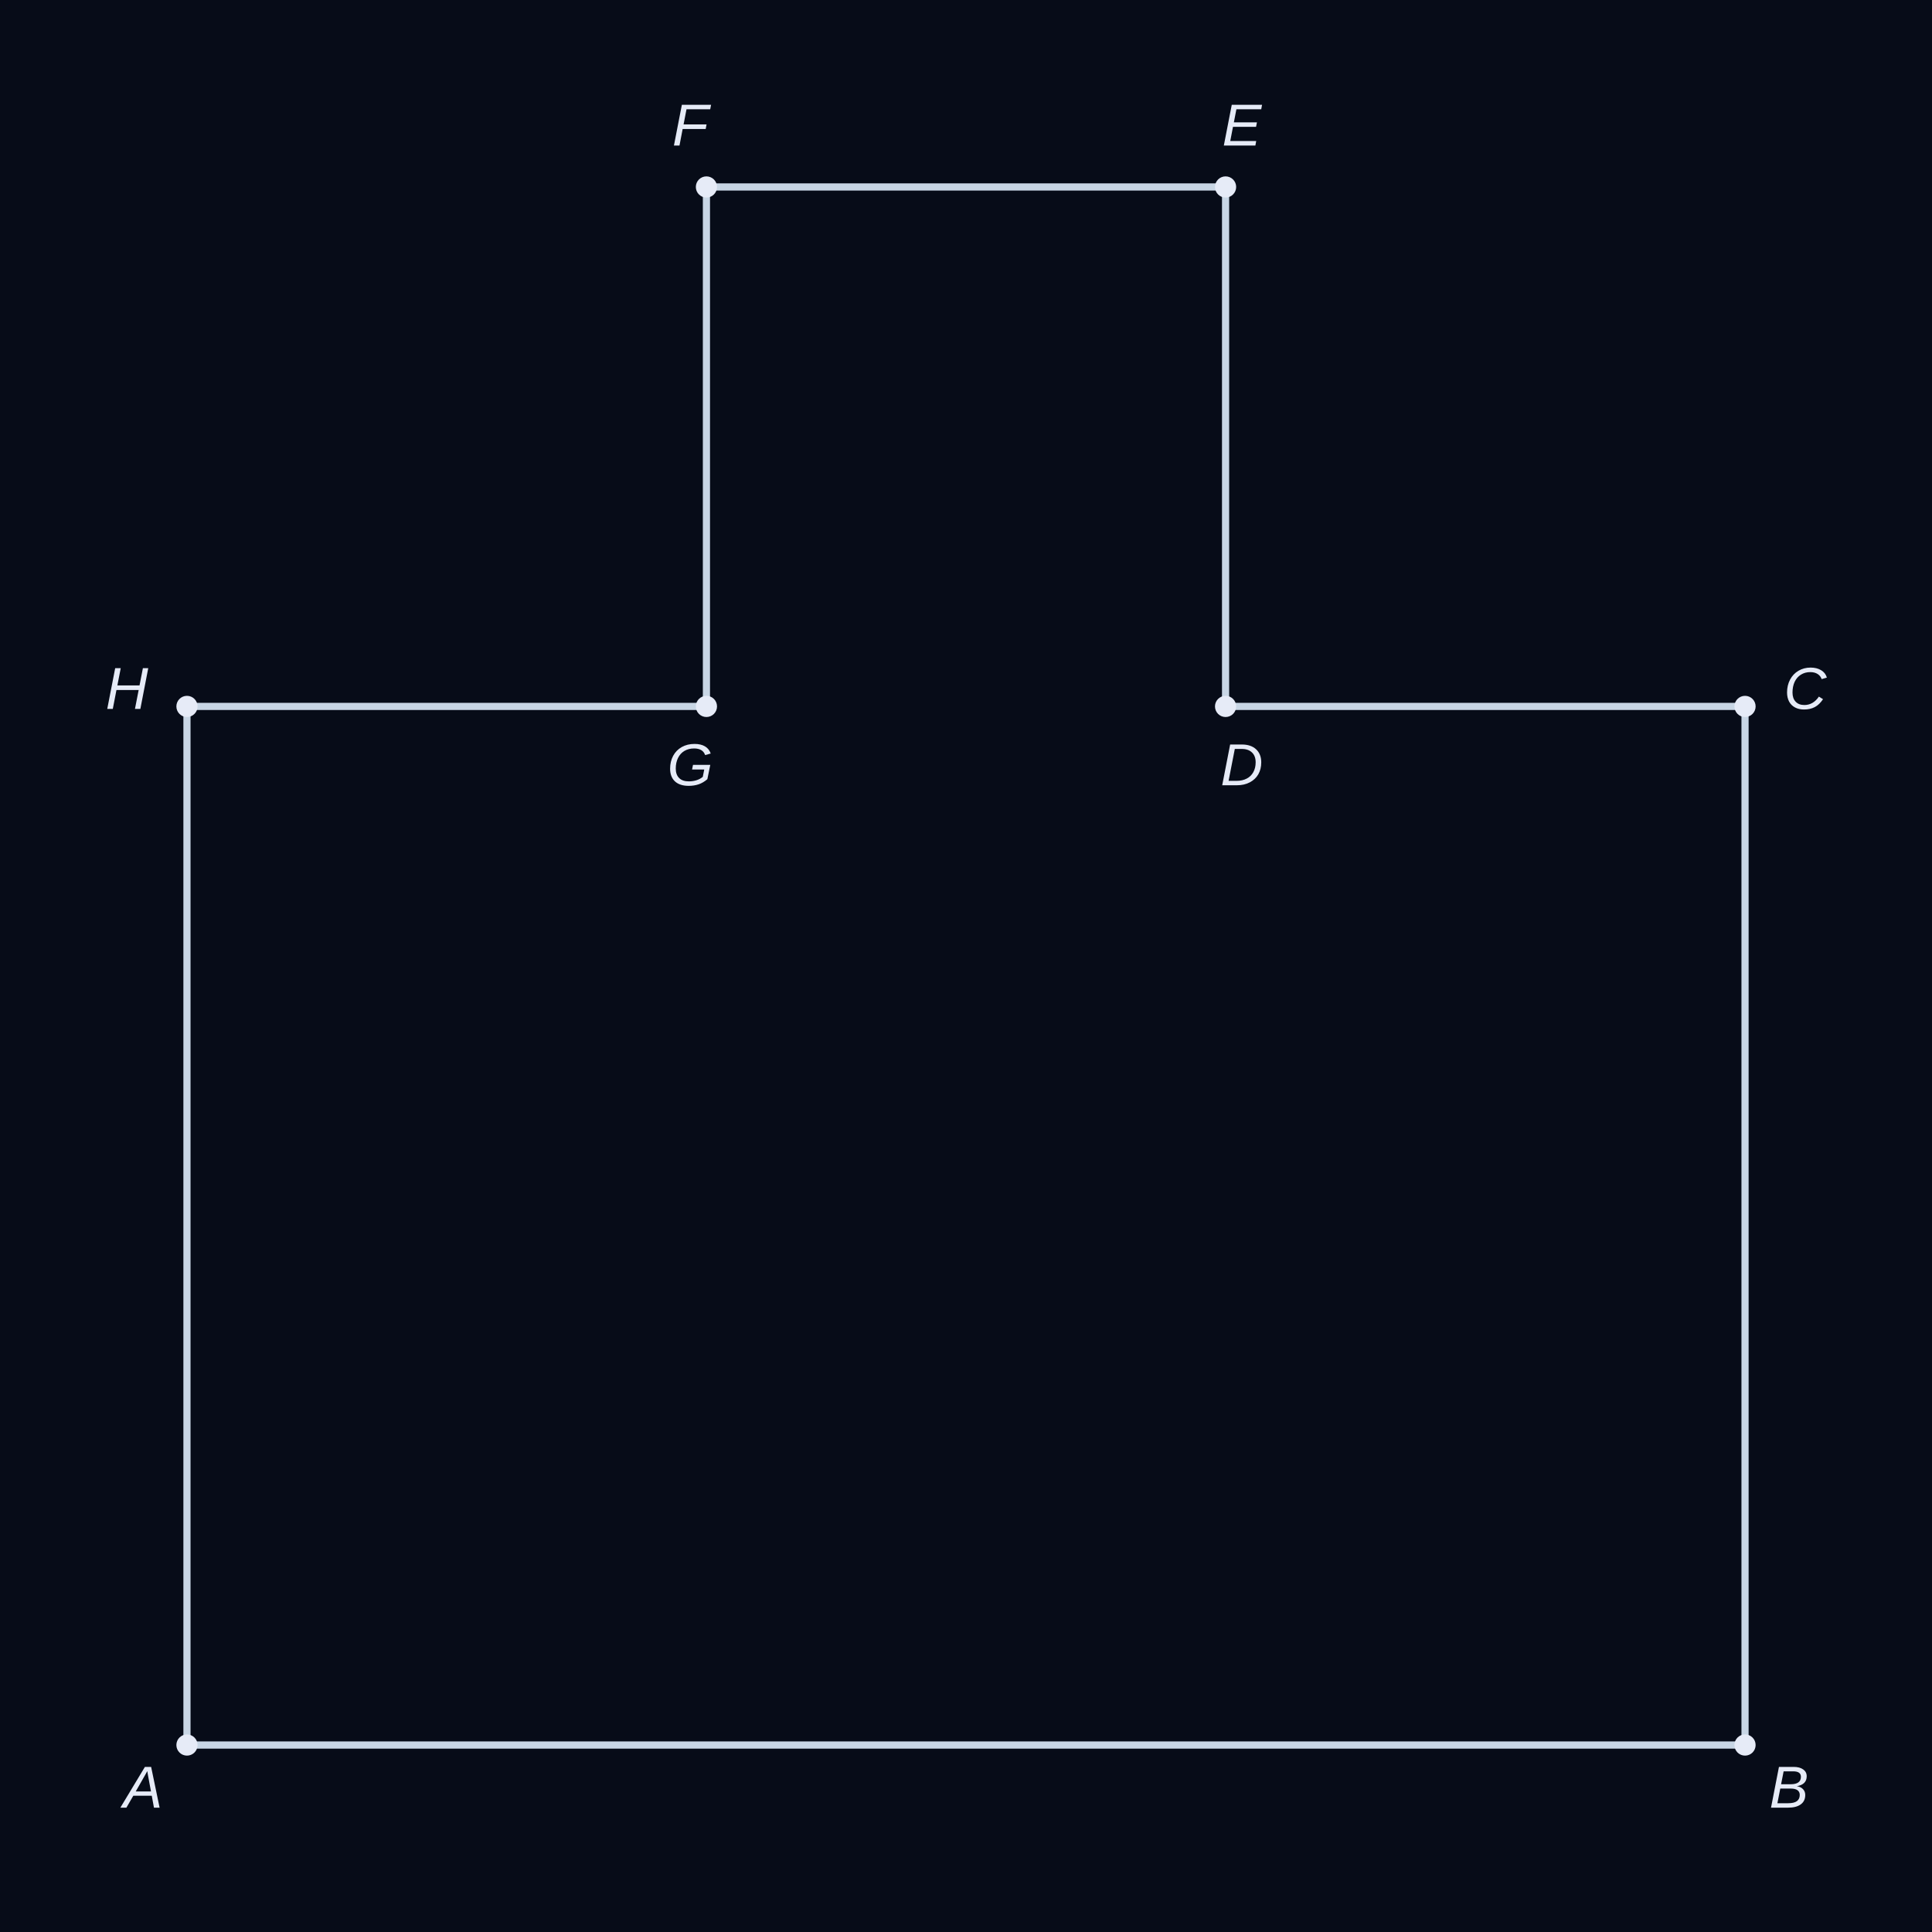
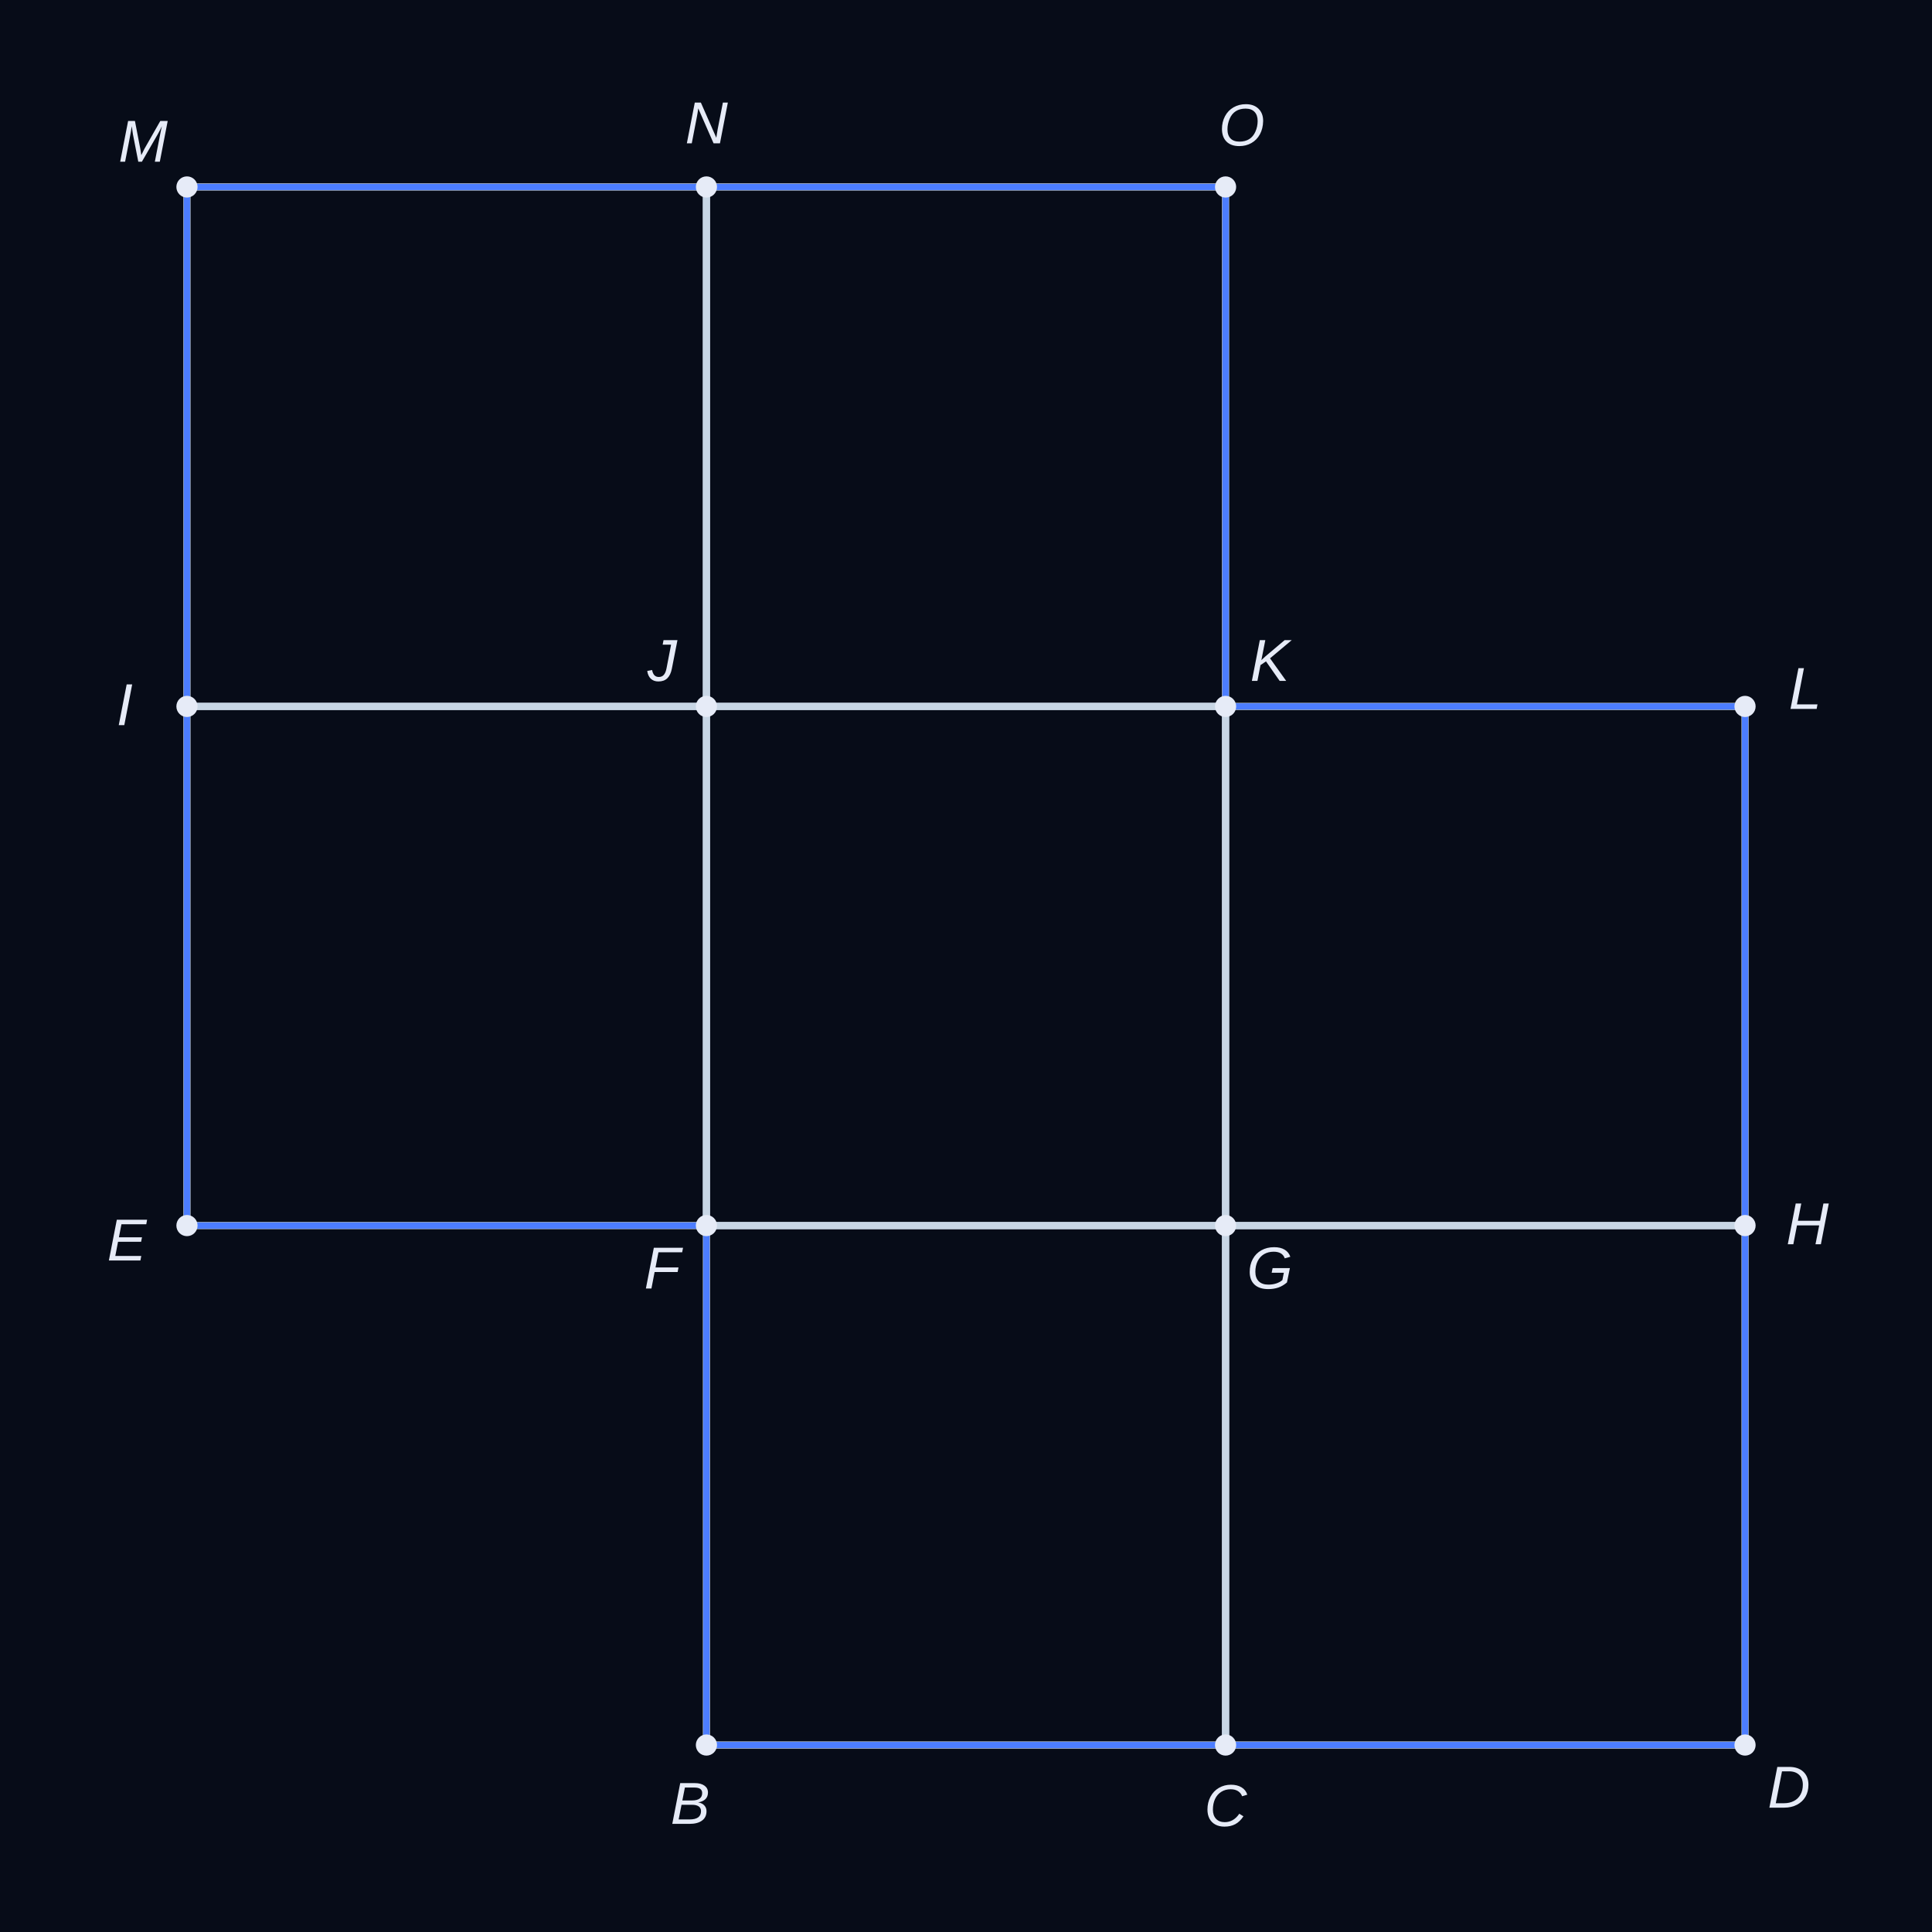
<svg xmlns="http://www.w3.org/2000/svg" width="620" height="620" viewBox="0 0 620 620">
  <style>text{font-family:system-ui,-apple-system,"Segoe UI",Arial,sans-serif}</style>
  <rect width="620" height="620" fill="#070C18" />
-   <polygon points="60.0,560.0 560.0,560.0 560.0,226.7 393.3,226.7 393.3,60.0 226.7,60.0 226.7,226.7 60.0,226.7" fill="none" stroke="#C8D6E5" stroke-width="2.3" stroke-linejoin="round" />
-   <circle cx="60.0" cy="560.0" r="3.4" fill="#E6EBF7" />
-   <text x="45.9" y="580.1" fill="#E6EBF7" font-size="19" font-style="italic" text-anchor="middle">A</text>
+   <polygon points="60.0,393.3 226.7,393.3 226.7,226.7 60.0,226.7" fill="none" stroke="#C8D6E5" stroke-width="2.3" stroke-linejoin="round" />
+   <polygon points="60.0,226.7 226.7,226.7 226.7,60.0 60.0,60.0" fill="none" stroke="#C8D6E5" stroke-width="2.3" stroke-linejoin="round" />
+   <polygon points="226.7,560.0 393.3,560.0 393.3,393.3 226.7,393.3" fill="none" stroke="#C8D6E5" stroke-width="2.3" stroke-linejoin="round" />
+   <polygon points="226.7,393.3 393.3,393.3 393.3,226.7 226.7,226.7" fill="none" stroke="#C8D6E5" stroke-width="2.3" stroke-linejoin="round" />
+   <polygon points="226.7,226.7 393.3,226.7 393.3,60.0 226.7,60.0" fill="none" stroke="#C8D6E5" stroke-width="2.3" stroke-linejoin="round" />
+   <polygon points="393.3,560.0 560.0,560.0 560.0,393.3 393.3,393.3" fill="none" stroke="#C8D6E5" stroke-width="2.3" stroke-linejoin="round" />
+   <polygon points="393.3,393.3 560.0,393.3 560.0,226.7 393.3,226.7" fill="none" stroke="#C8D6E5" stroke-width="2.3" stroke-linejoin="round" />
+   <polygon points="60.0,393.3 226.7,393.3 226.7,560.0 393.3,560.0 560.0,560.0 560.0,393.3 560.0,226.7 393.3,226.7 393.3,60.0 226.7,60.0 60.0,60.0 60.0,226.7" fill="none" stroke="#4C7DFF" stroke-width="2.0" stroke-linejoin="round" />
+   <circle cx="226.7" cy="560.0" r="3.4" fill="#E6EBF7" />
+   <text x="221.5" y="585.3" fill="#E6EBF7" font-size="19" font-style="italic" text-anchor="middle">B</text>
+   <circle cx="393.3" cy="560.0" r="3.4" fill="#E6EBF7" />
+   <text x="393.3" y="586.0" fill="#E6EBF7" font-size="19" font-style="italic" text-anchor="middle">C</text>
  <circle cx="560.0" cy="560.0" r="3.4" fill="#E6EBF7" />
-   <text x="574.1" y="580.1" fill="#E6EBF7" font-size="19" font-style="italic" text-anchor="middle">B</text>
+   <text x="574.1" y="580.1" fill="#E6EBF7" font-size="19" font-style="italic" text-anchor="middle">D</text>
+   <circle cx="60.0" cy="393.3" r="3.4" fill="#E6EBF7" />
+   <text x="40.7" y="404.5" fill="#E6EBF7" font-size="19" font-style="italic" text-anchor="middle">E</text>
+   <circle cx="226.7" cy="393.3" r="3.4" fill="#E6EBF7" />
+   <text x="212.5" y="413.5" fill="#E6EBF7" font-size="19" font-style="italic" text-anchor="middle">F</text>
+   <circle cx="393.3" cy="393.3" r="3.4" fill="#E6EBF7" />
+   <text x="407.5" y="413.5" fill="#E6EBF7" font-size="19" font-style="italic" text-anchor="middle">G</text>
+   <circle cx="560.0" cy="393.3" r="3.4" fill="#E6EBF7" />
+   <text x="580.0" y="399.3" fill="#E6EBF7" font-size="19" font-style="italic" text-anchor="middle">H</text>
+   <circle cx="60.0" cy="226.7" r="3.4" fill="#E6EBF7" />
+   <text x="40.0" y="232.7" fill="#E6EBF7" font-size="19" font-style="italic" text-anchor="middle">I</text>
+   <circle cx="226.7" cy="226.7" r="3.4" fill="#E6EBF7" />
+   <text x="212.5" y="218.5" fill="#E6EBF7" font-size="19" font-style="italic" text-anchor="middle">J</text>
+   <circle cx="393.3" cy="226.7" r="3.4" fill="#E6EBF7" />
+   <text x="407.5" y="218.5" fill="#E6EBF7" font-size="19" font-style="italic" text-anchor="middle">K</text>
  <circle cx="560.0" cy="226.7" r="3.4" fill="#E6EBF7" />
-   <text x="579.3" y="227.5" fill="#E6EBF7" font-size="19" font-style="italic" text-anchor="middle">C</text>
-   <circle cx="393.3" cy="226.7" r="3.4" fill="#E6EBF7" />
-   <text x="398.5" y="252.0" fill="#E6EBF7" font-size="19" font-style="italic" text-anchor="middle">D</text>
+   <text x="579.3" y="227.5" fill="#E6EBF7" font-size="19" font-style="italic" text-anchor="middle">L</text>
+   <circle cx="60.0" cy="60.0" r="3.4" fill="#E6EBF7" />
+   <text x="45.9" y="51.9" fill="#E6EBF7" font-size="19" font-style="italic" text-anchor="middle">M</text>
+   <circle cx="226.7" cy="60.0" r="3.4" fill="#E6EBF7" />
+   <text x="226.7" y="46.0" fill="#E6EBF7" font-size="19" font-style="italic" text-anchor="middle">N</text>
  <circle cx="393.3" cy="60.0" r="3.4" fill="#E6EBF7" />
-   <text x="398.5" y="46.7" fill="#E6EBF7" font-size="19" font-style="italic" text-anchor="middle">E</text>
-   <circle cx="226.7" cy="60.0" r="3.4" fill="#E6EBF7" />
-   <text x="221.5" y="46.7" fill="#E6EBF7" font-size="19" font-style="italic" text-anchor="middle">F</text>
-   <circle cx="226.7" cy="226.7" r="3.4" fill="#E6EBF7" />
-   <text x="221.5" y="252.0" fill="#E6EBF7" font-size="19" font-style="italic" text-anchor="middle">G</text>
-   <circle cx="60.0" cy="226.7" r="3.4" fill="#E6EBF7" />
-   <text x="40.7" y="227.5" fill="#E6EBF7" font-size="19" font-style="italic" text-anchor="middle">H</text>
+   <text x="398.5" y="46.7" fill="#E6EBF7" font-size="19" font-style="italic" text-anchor="middle">O</text>
</svg>
